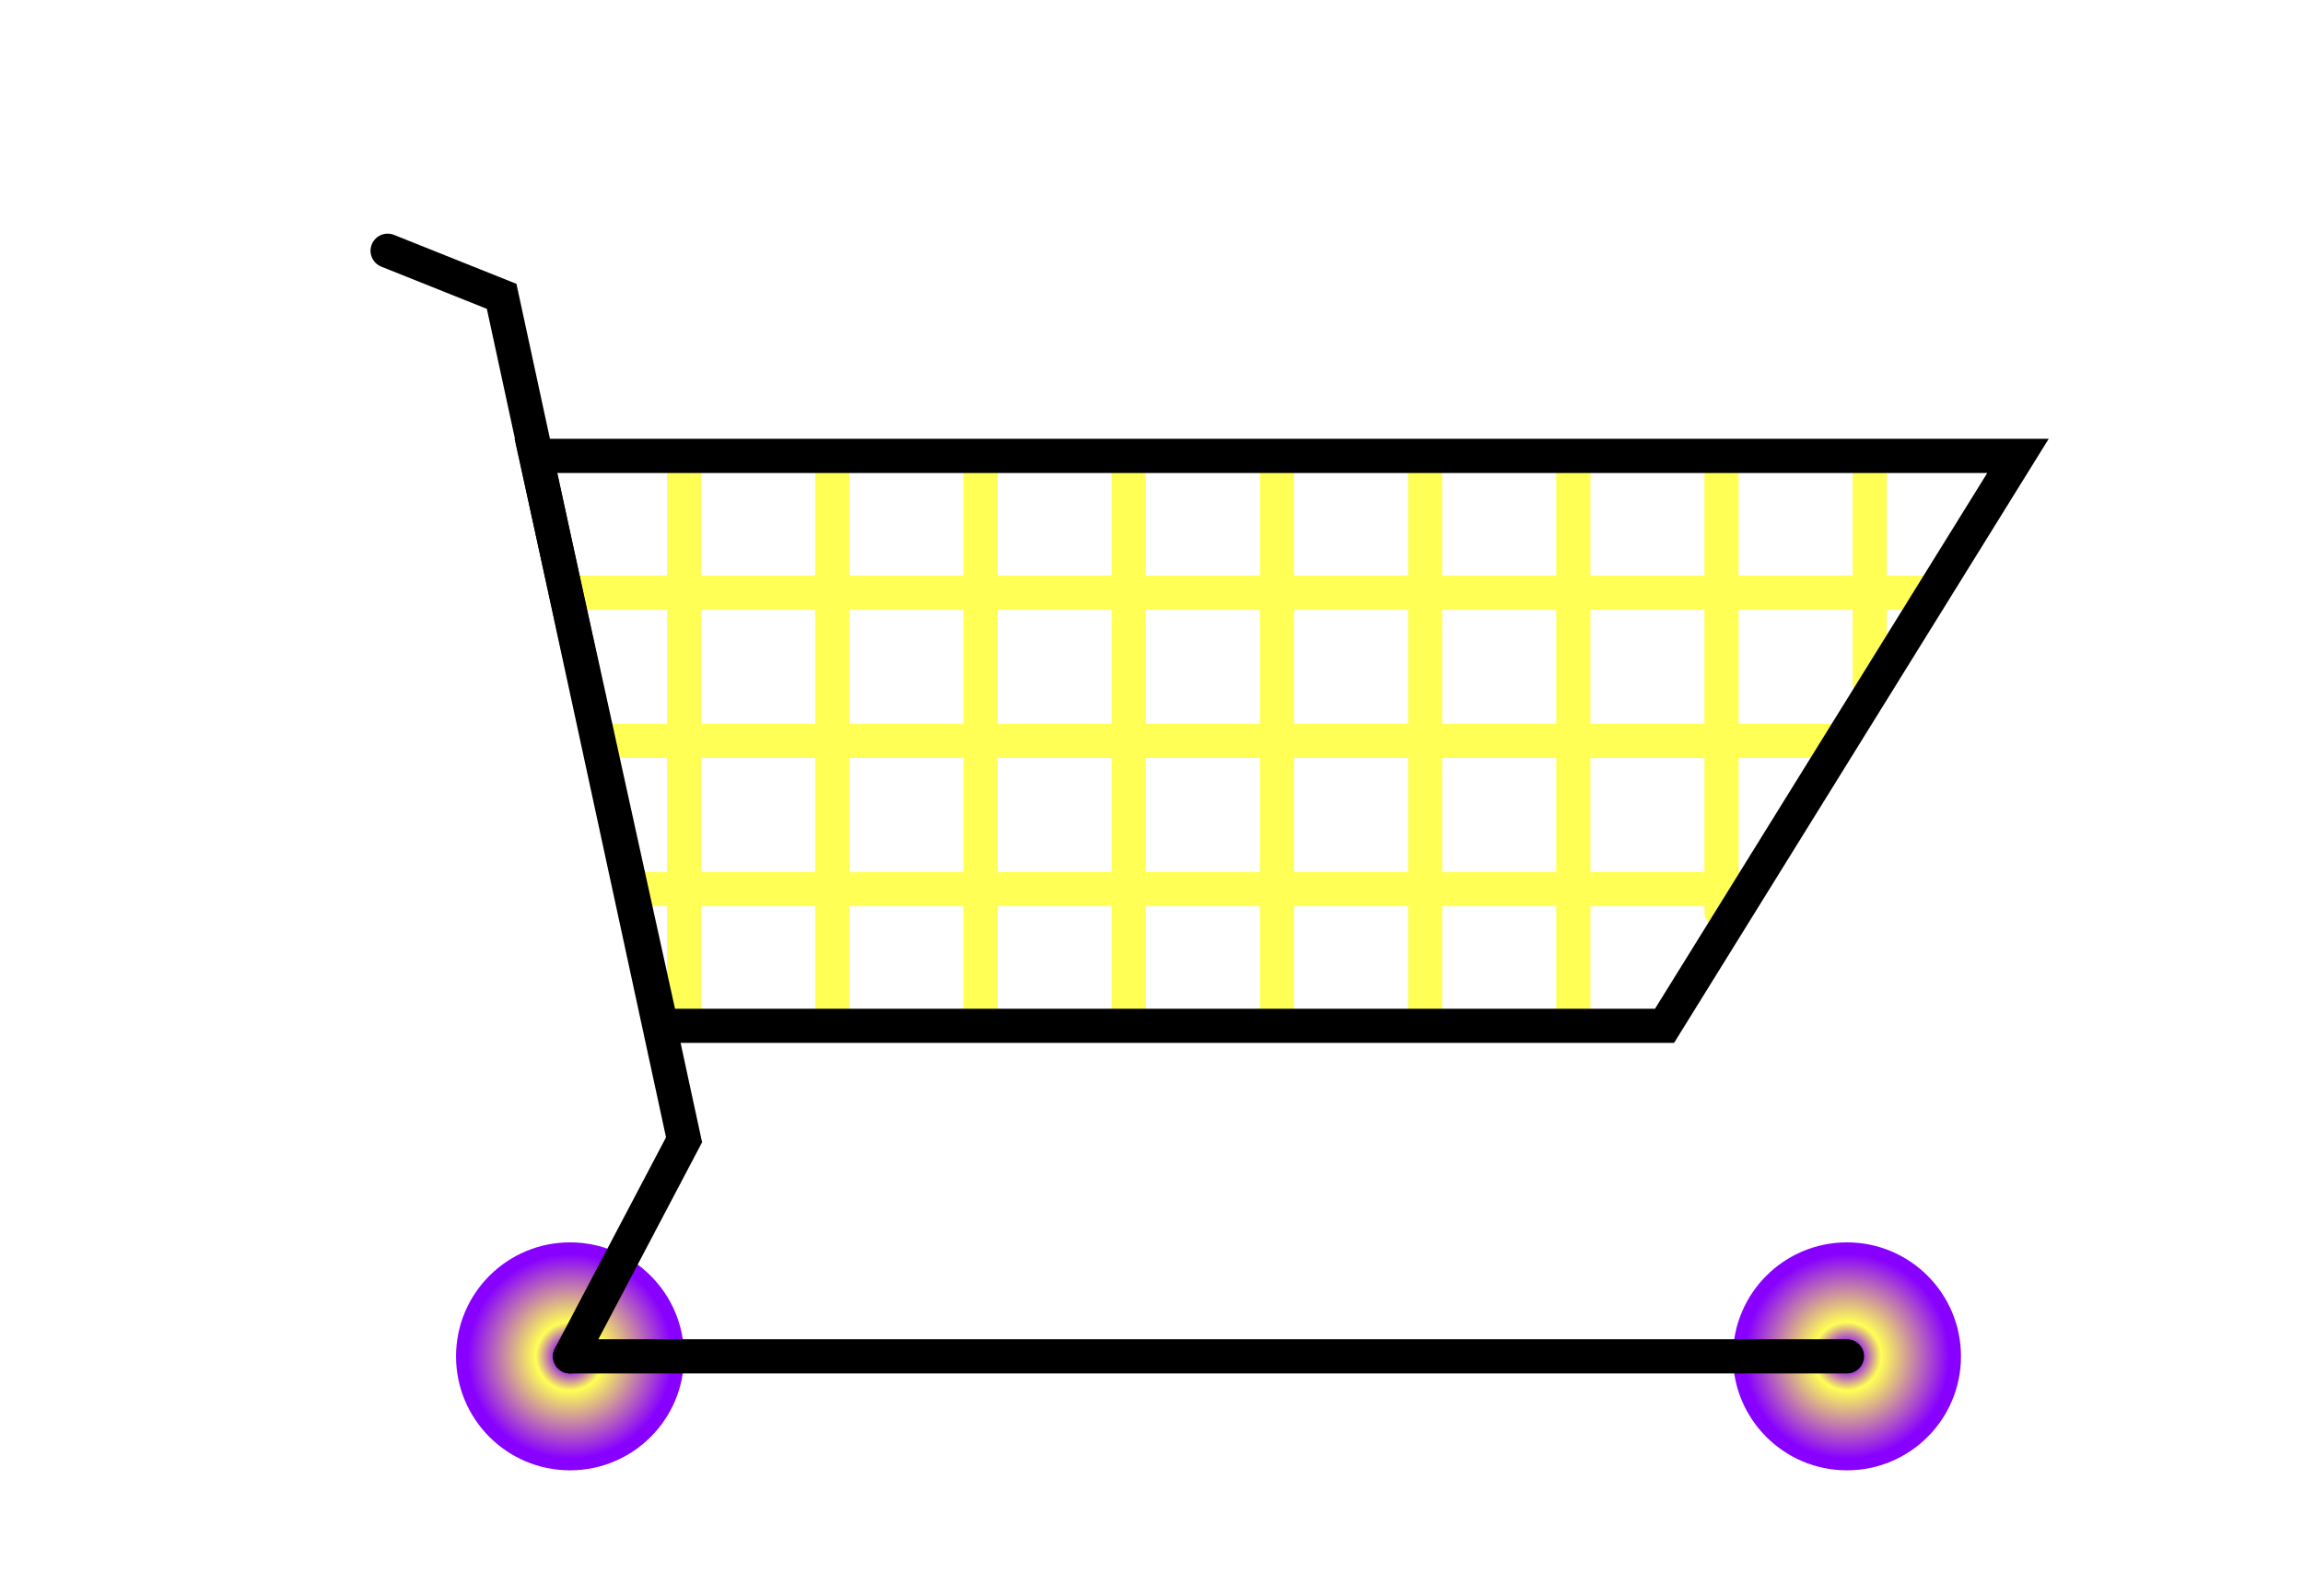
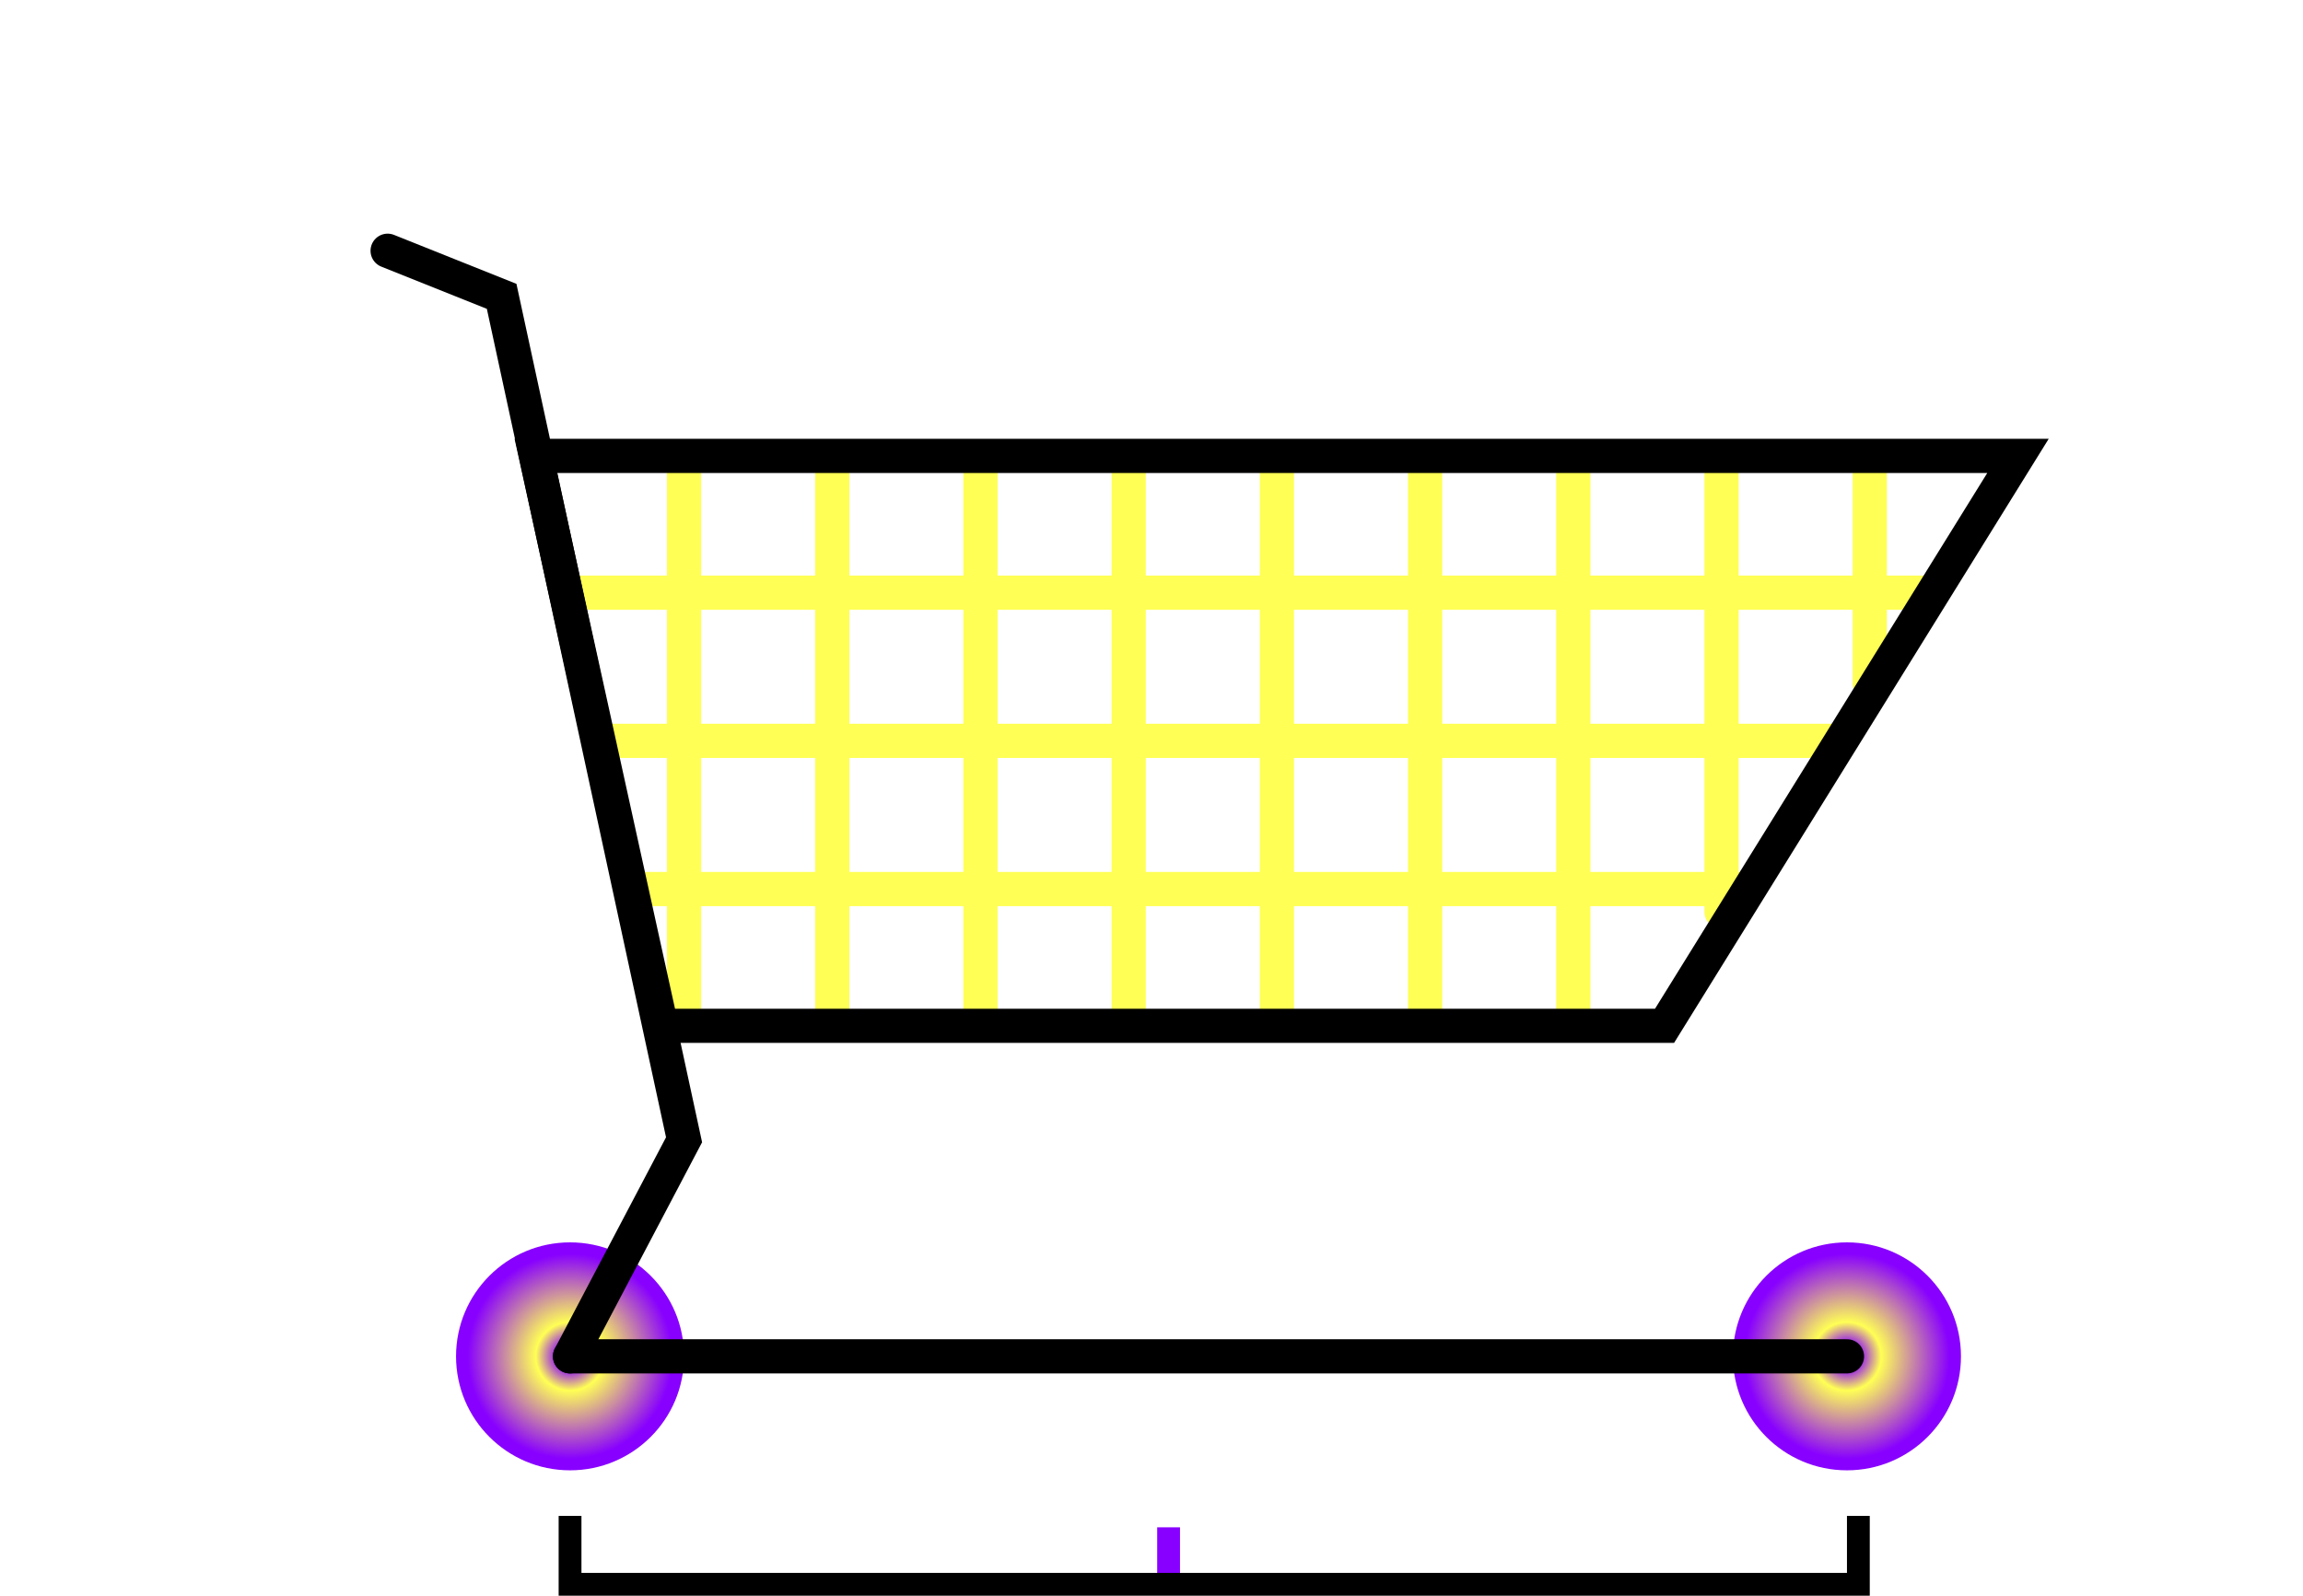
<svg xmlns="http://www.w3.org/2000/svg" xmlns:xlink="http://www.w3.org/1999/xlink" width="202px" height="140px">
  <style type="text/css">
    #wheel {
      fill: url(#wheelGradient);
    }
    #cart {
      stroke: black;
      stroke-width: 3px;
      fill: transparent;
      stroke-linecap: round;
    }
    polygon {
      stroke: black;
    }
    #net {
      stroke: #ffff55;
      stroke-width: 3px;
+     }
+     #liner {
+       stroke-width: 2px;
+       fill: transparent;
+       stroke: black;
+     }
+     #tick {
+       stroke-width: 2px;
+       stroke: #8800ff;
    }
  </style>
  <defs>
    <circle id="wheel" cy="119" r="10" />
    <radialGradient id="wheelGradient" fx="0.5" fy="0.5">
      <stop stop-color="#8800ff" offset="0.1" />
      <stop stop-color="#ffff55" offset="0.3" />
      <stop stop-color="#8800ff" offset="0.9" />
    </radialGradient>
  </defs>
  <g>
    <use xlink:href="#wheel" x="50" />
    <use xlink:href="#wheel" x="162" />
    <g id="cart">
      <path d="M50 119 L162 119" />
      <g id="net">
        <path d="M60,41 L60 89 M73,41 L73 89 M86,41 L86 89 M99,41 L99 89 M112,41 L112 89 M125,41 L125 89 M138,41 L138 89 M151,41 L151 80 M164,41 L164 60" />
        <path d="M50,52 L169 52 M53,65 L161 65 M56,78 L153 78" />
      </g>
      <polygon points="58,90 47,40 177,40 146,90" />
      <path d="M50 119 L60 100 L44 26 L34 22" />
    </g>
  </g>
+   <line id="tick" x1="102.5" y1="134" x2="102.5" y2="139" />
+   <path id="liner" d="M50 133 L50,139 L163,139 L163,133" />
</svg>
